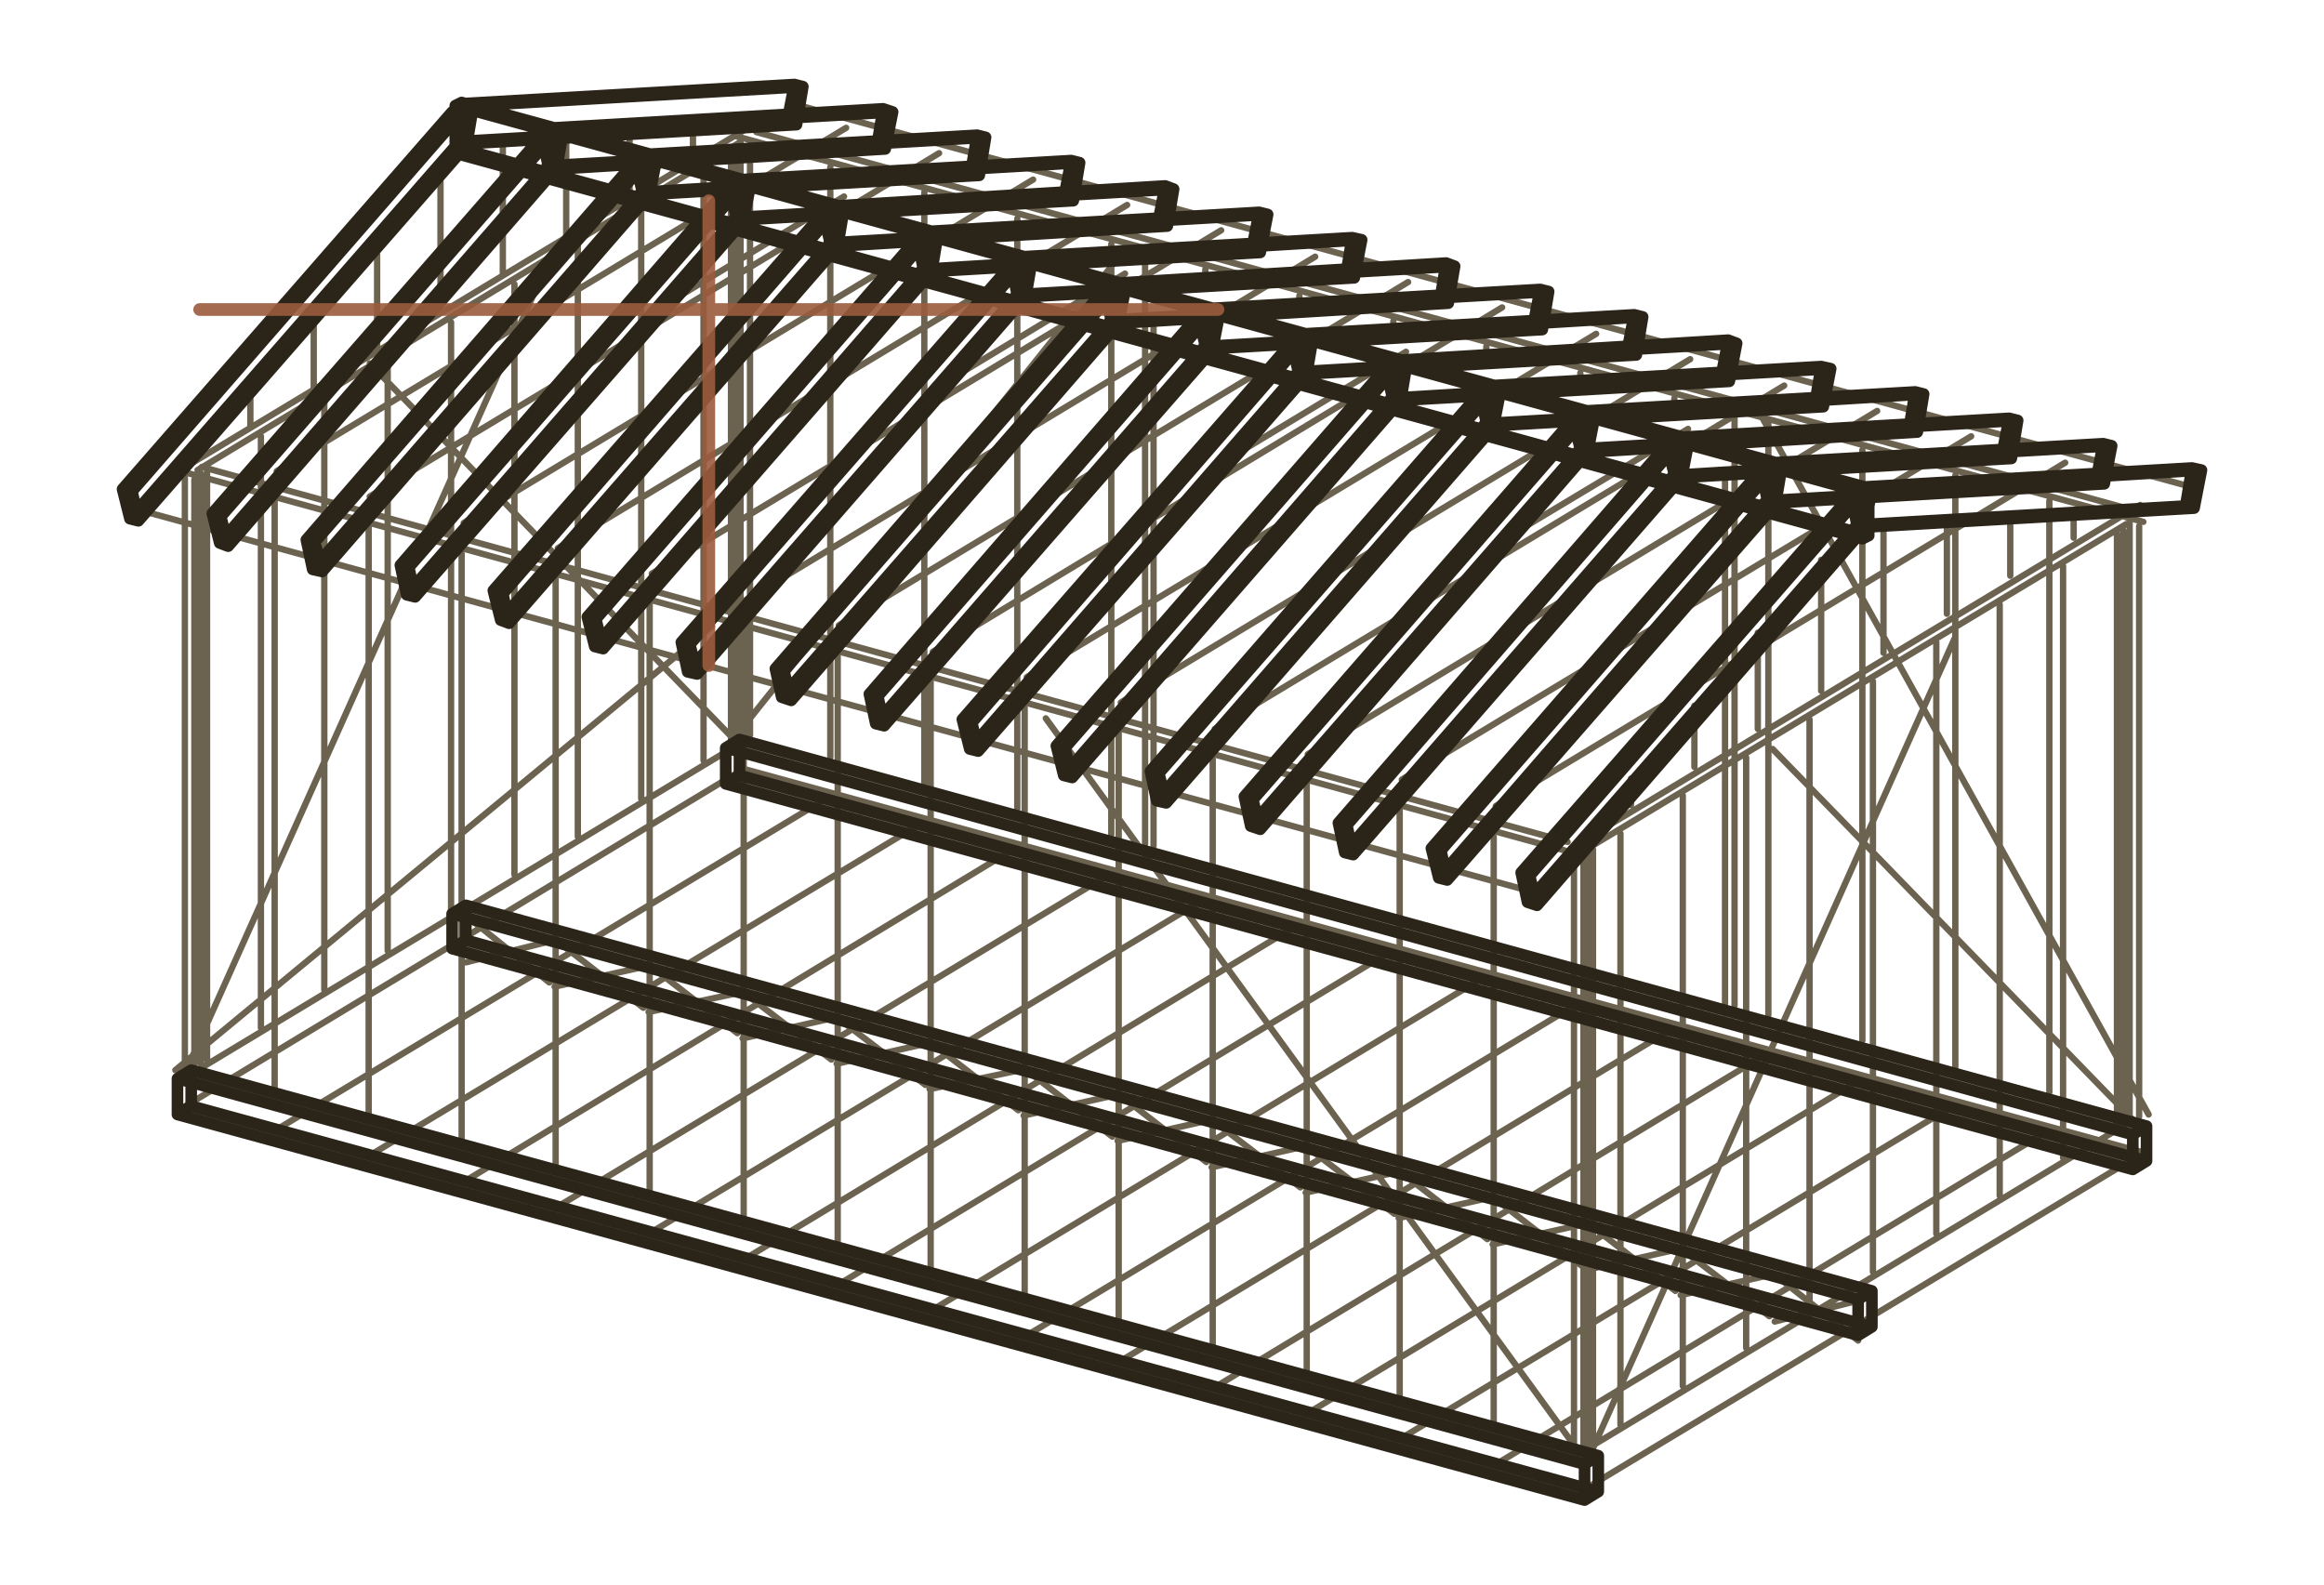
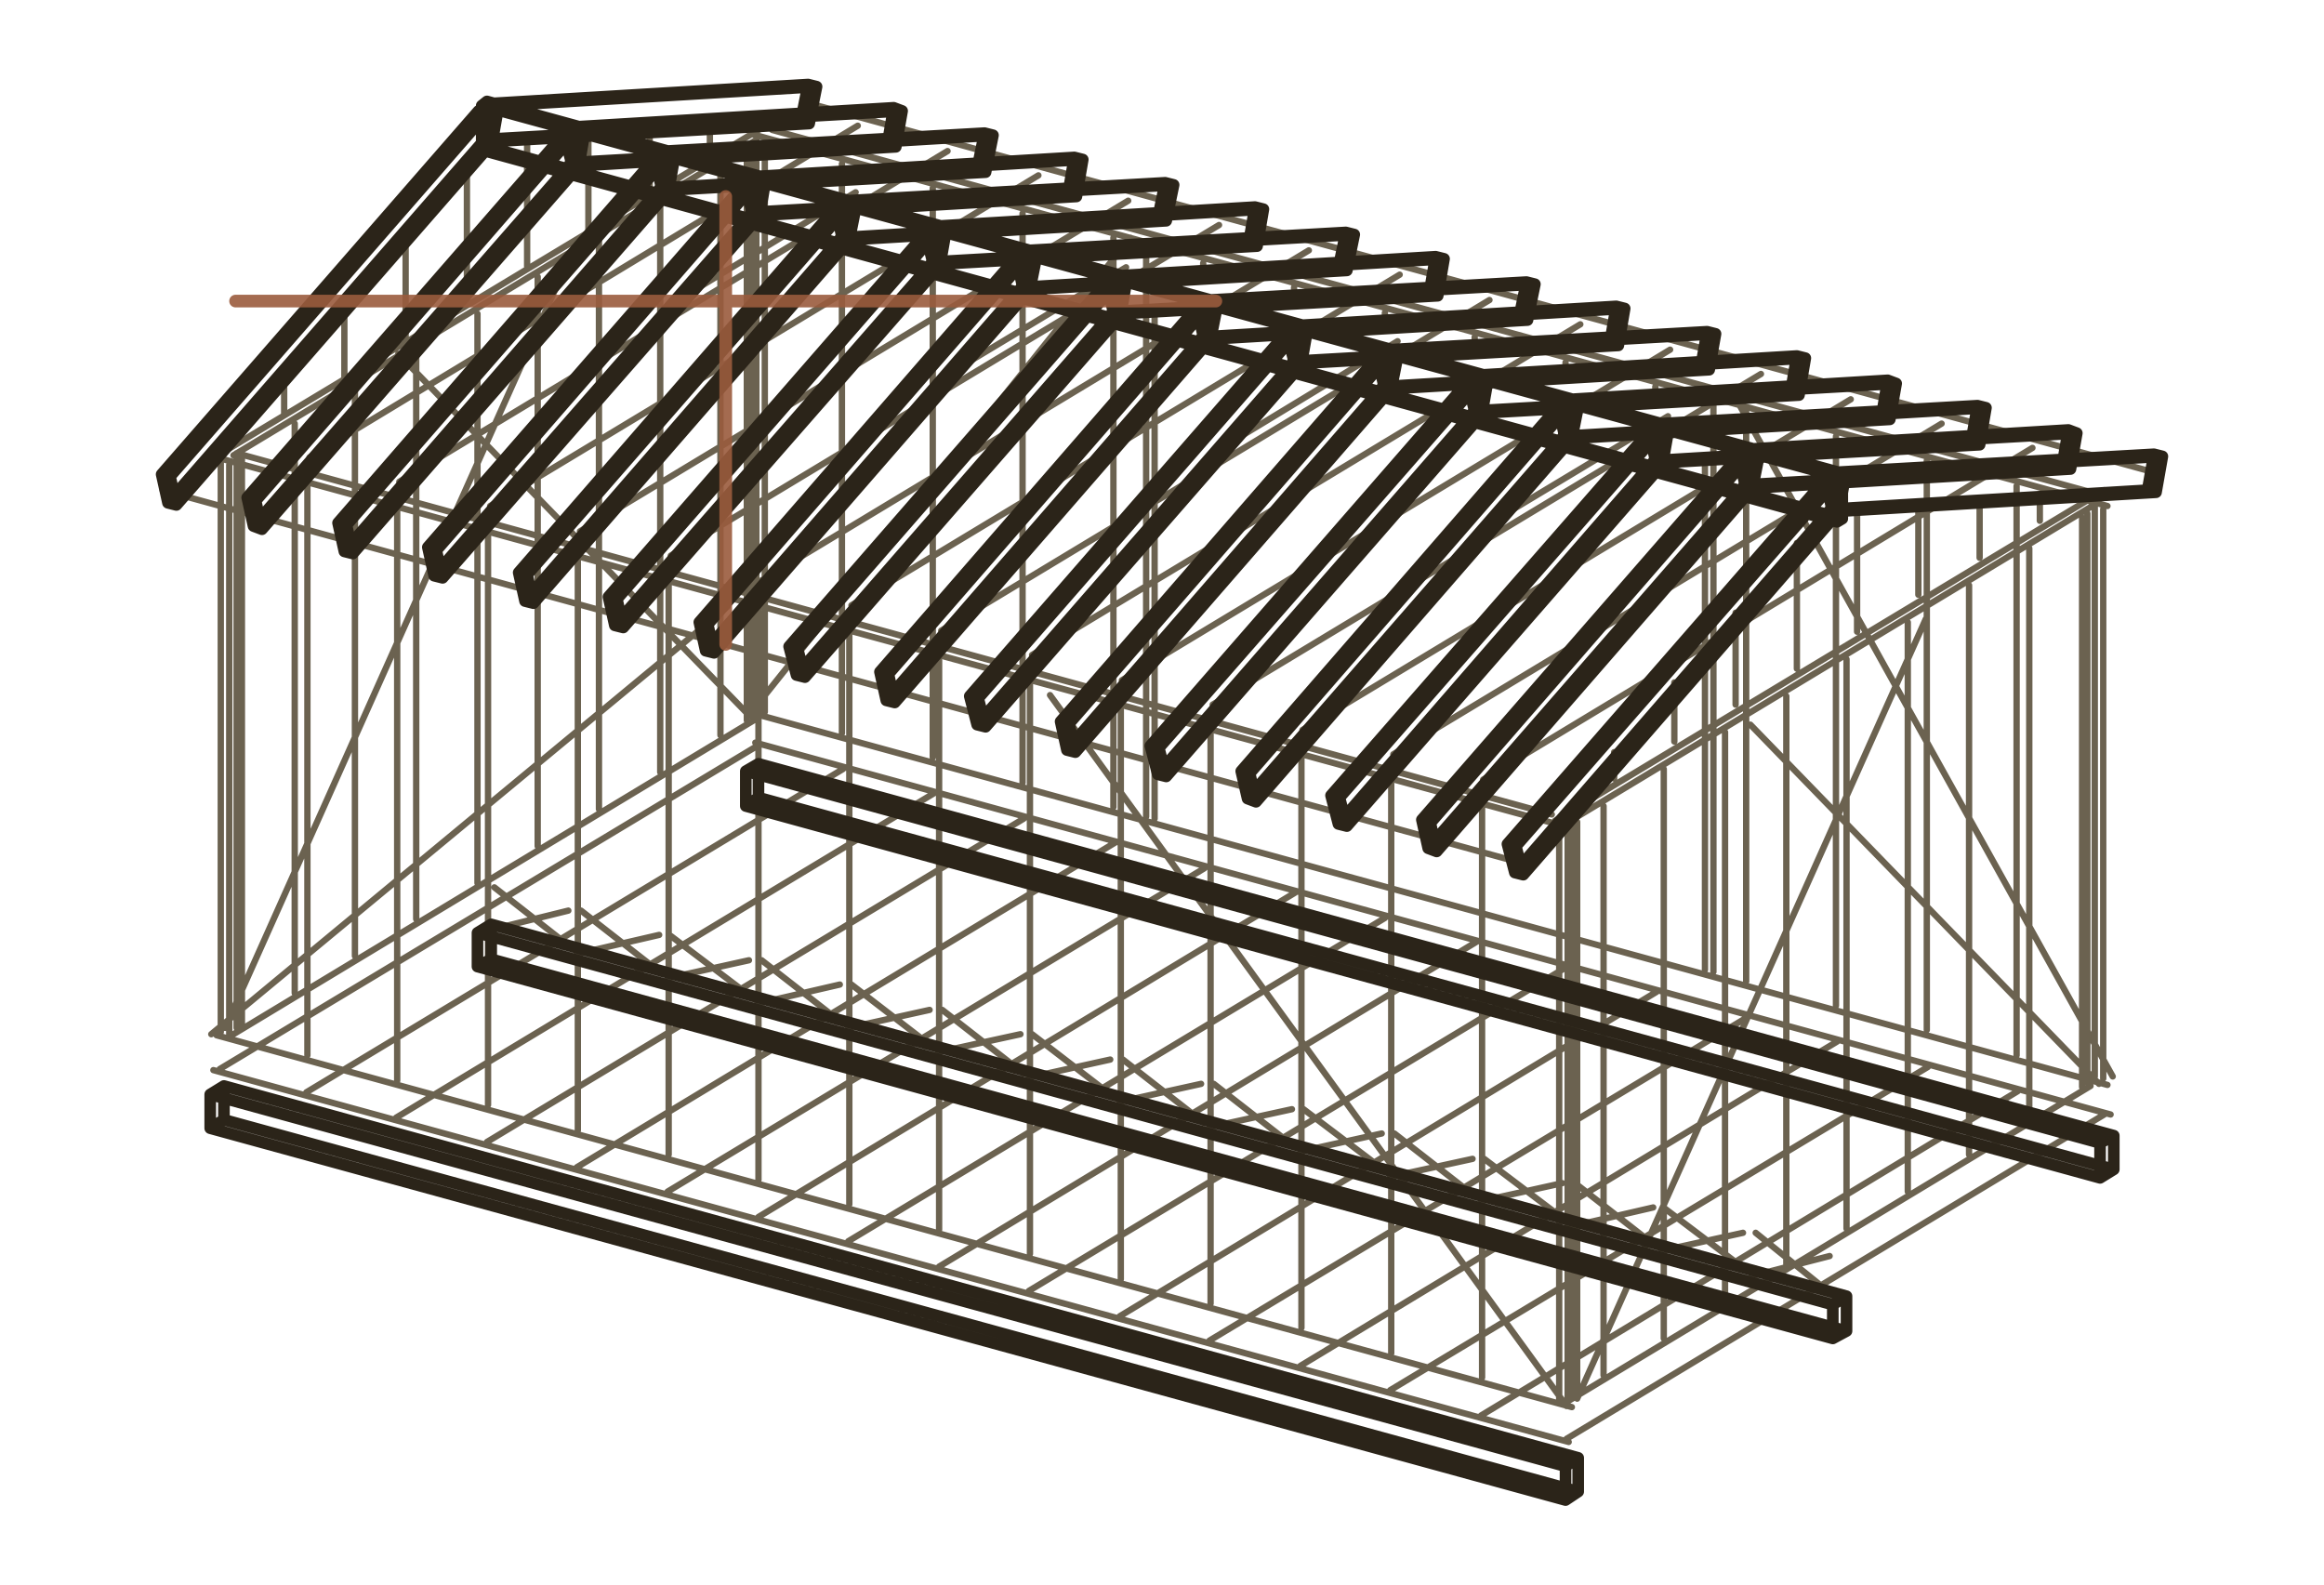
<svg xmlns="http://www.w3.org/2000/svg" viewBox="0 0 220 150" width="220" height="150" role="img">
  <g fill="none" stroke="#6b6250" stroke-width="0.6" stroke-linecap="round">
-     <path d="M70.2 72.9L17.4 104.8M78.7 75.3L25.9 107.1M87.6 77.7L34.8 109.5M96.4 80.1L43.7 112M105.3 82.6L52.5 114.4M114.2 85L61.4 116.8M123.1 87.4L70.3 119.3M131.9 89.9L79.2 121.7M140.8 92.3L88.1 124.1M149.7 94.8L96.9 126.6M158.6 97.2L105.8 129M167.5 99.6L114.7 131.5M176.3 102.1L123.6 133.9M185.2 104.5L132.4 136.3M194.1 106.9L141.3 138.8M202.6 109.3L149.8 141.1M70.1 72.7L203.3 109.2M16.7 104.8L149.9 141.4M44.4 86.9L52 93M44.1 91.1L51.7 89.2M52.9 89.2L60.9 95.4M52.5 93.4L60.6 91.6M61.8 91.6L69.8 97.8M61.4 95.8L69.4 94.1M70.6 94.1L78.7 100.3M70.3 98.3L78.3 96.5M79.5 96.5L87.6 102.7M79.2 100.7L87.2 98.9M88.4 98.9L96.4 105.1M88 103.1L96.1 101.4M97.3 101.4L105.3 107.6M96.9 105.6L105 103.8M106.2 103.8L114.2 110M105.8 108L113.8 106.2M115 106.2L123.1 112.4M114.7 110.5L122.7 108.7M123.9 108.7L132 114.9M123.6 112.9L131.6 111.1M132.8 111.1L140.8 117.3M132.4 115.3L140.5 113.5M141.7 113.6L149.7 119.8M141.3 117.8L149.4 116M150.6 116L158.6 122.2M150.2 120.2L158.2 118.4M159.4 118.4L167.5 124.6M159.1 122.6L167.1 120.8M168.3 120.9L175.9 126.9M168 125.1L175.6 123.2M69.7 69.8L202.9 106.3M69.7 12.9L202.9 49.4M71.6 12.5L200.9 48M70.1 69.4L70.1 13.5M78.6 71.7L78.6 15.8M87.5 74.2L87.5 18.2M96.3 76.6L96.3 20.7M105.2 79L105.2 23.1M167.4 96.1L167.4 40.1M176.3 98.5L176.3 42.6M185.1 101L185.1 45M194 103.4L194 47.4M202.5 105.7L202.5 49.8M71 69.6L71 13.7M201.6 105.5L201.6 49.5M108.4 79.9L108.4 24M109.2 80.1L109.2 30.6M164.2 95.2L164.2 39.3M163.3 95L163.3 45.5M109.1 27.5L164 42.6M108.5 27.8L163.5 42.9M114.1 26.3L114.1 25.5M123 28.7L123 28M131.9 31.2L131.9 30.4M140.7 33.6L140.7 32.8M149.6 36L149.6 35.3M158.5 38.5L158.5 37.7M70.2 69L106.9 23.1M166.8 39.5L203.4 105.5M150.3 138L17.1 101.5M150.3 81.1L17.1 44.6M148.4 79.7L19.1 44.2M149.9 137.4L149.9 81.5M141.4 135.1L141.4 79.2M132.5 132.7L132.5 76.7M123.7 130.2L123.7 74.3M114.8 127.8L114.8 71.9M105.9 125.4L105.9 69.4M97 122.9L97 67M88.1 120.5L88.1 64.5M79.3 118.1L79.3 62.1M70.4 115.6L70.4 59.7M61.5 113.2L61.5 57.2M52.6 110.8L52.6 54.8M43.7 108.3L43.7 52.4M34.9 105.9L34.9 49.9M26 103.4L26 47.5M17.5 101.1L17.5 45.2M149 137.2L149 81.3M18.4 101.4L18.4 45.4M149.8 137.9L99 68M67.4 59.3L16.6 101.3M201.3 106.4L150 137.3M201.3 49.6L150 80.5M202.6 47.8L148.7 80.3M201 106.1L201 50.2M195.3 109.6L195.3 53.6M189.3 113.2L189.3 57.2M183.3 116.8L183.3 60.8M177.3 120.4L177.3 64.5M171.3 124L171.3 68.1M165.3 127.6L165.3 71.7M159.3 131.2L159.3 75.3M153.4 134.9L153.4 78.9M150.3 136.7L150.3 80.8M200.4 106.5L200.4 50.5M150.8 136.4L150.8 80.4M202.1 106.2L167.8 70.9M185 60.5L150.8 137.1M18.7 101.3L70 70.4M18.7 44.5L70 13.5M17.4 44.3L71.3 11.8M19 100.7L19 44.8M24.7 97.3L24.7 41.3M30.7 93.7L30.7 37.7M36.7 90L36.7 34.1M42.7 86.4L42.7 30.5M48.7 82.8L48.7 26.9M54.7 79.2L54.7 23.3M60.7 75.6L60.7 19.6M66.6 72L66.6 16M69.7 70.1L69.7 14.2M19.6 100.4L19.6 44.4M69.2 70.5L69.2 14.5M17.9 100.7L52.2 24.1M35 34.4L69.2 69.7M80.1 12.1L26.2 44.6M88.9 14.5L35 47M97.8 17L43.9 49.5M106.7 19.4L52.8 51.9M115.6 21.8L61.7 54.3M124.5 24.3L70.6 56.8M133.3 26.7L79.4 59.2M142.2 29.1L88.3 61.7M151.1 31.6L97.2 64.1M160 34L106.1 66.5M168.9 36.5L115 69M177.7 38.9L123.8 71.4M186.6 41.3L132.7 73.8M195.5 43.8L141.6 76.3M79.9 18.6L61.9 29.5M106.5 25.9L88.5 36.8M133.1 33.3L115.2 44.1M159.8 40.6L141.8 51.4M65.6 15.1L65.6 12.5M59.6 18.7L59.6 12.9M53.6 22.3L53.6 13.2M47.6 25.9L47.6 13.6M41.7 29.5L41.7 17.2M35.7 33.1L35.7 24.1M29.7 36.7L29.7 30.9M23.7 40.3L23.7 37.8M196.3 50.9L196.3 48.4M190.3 54.5L190.3 48.7M184.3 58.1L184.3 49.1M178.3 61.8L178.3 49.4M172.4 65.4L172.4 53M166.4 69L166.4 59.9M160.4 72.6L160.4 66.8M154.4 76.2L154.4 73.7M75 9.8L208.2 46.3M145 84.4L11.8 47.9" />
+     <path d="M71.7 70.6L20.8 101.2M79.8 72.8L29 103.4M88.4 75.1L37.5 105.8M96.9 77.5L46.1 108.1M105.5 79.8L54.6 110.5M114 82.2L63.2 112.8M122.6 84.5L71.8 115.2M131.1 86.9L80.3 117.5M139.7 89.2L88.9 119.9M148.2 91.6L97.4 122.2M156.8 93.9L106 124.6M165.4 96.3L114.5 126.9M173.9 98.6L123.1 129.3M182.5 101L131.6 131.6M191 103.3L140.2 134M199.2 105.5L148.3 136.2M71.5 70.3L199.8 105.5M20.2 101.3L148.5 136.5M46.8 84L54.2 89.8M46.5 88L53.8 86.2M55 86.2L62.7 92.2M54.6 90.3L62.4 88.5M63.5 88.6L71.3 94.5M63.2 92.6L70.9 90.9M72.1 90.9L79.8 96.9M71.7 95L79.5 93.2M80.6 93.2L88.4 99.2M80.3 97.3L88 95.6M89.2 95.6L96.9 101.6M88.8 99.6L96.6 97.9M97.7 97.9L105.5 103.9M97.4 102L105.1 100.3M106.3 100.3L114 106.3M106 104.3L113.7 102.6M114.9 102.6L122.6 108.6M114.5 106.7L122.3 105M123.4 105L131.2 110.9M123.1 109L130.8 107.3M132 107.3L139.7 113.3M131.6 111.4L139.4 109.7M140.5 109.7L148.3 115.6M140.2 113.7L147.9 112M149.1 112L156.8 118M148.7 116.1L156.5 114.3M157.6 114.4L165.4 120.3M157.3 118.4L165 116.7M166.2 116.7L173.5 122.6M165.8 120.8L173.2 118.9M71.2 67.5L199.5 102.7M71.2 12.7L199.5 47.9M73.1 12.3L197.6 46.5M71.6 67.2L71.6 13.3M79.7 69.4L79.7 15.5M88.3 71.7L88.3 17.8M96.8 74.1L96.8 20.2M105.4 76.4L105.4 22.5M165.3 92.9L165.3 39M173.8 95.2L173.8 41.3M182.4 97.5L182.4 43.6M190.9 99.9L190.9 46M199.1 102.1L199.1 48.2M72.4 67.4L72.4 13.5M198.3 101.9L198.3 48M108.5 77.3L108.5 23.4M109.3 77.5L109.3 29.8M162.2 92L162.2 38.1M161.4 91.8L161.4 44.1M109.1 26.8L162.1 41.3M108.6 27.1L161.5 41.6M113.9 25.6L113.9 24.9M122.5 28L122.5 27.2M131.1 30.3L131.1 29.6M139.6 32.7L139.6 31.9M148.2 35L148.2 34.3M156.7 37.3L156.7 36.6M71.7 66.7L107 22.5M164.7 38.4L200 101.9M148.8 133.2L20.5 98M148.8 78.4L20.5 43.3M146.9 77.1L22.4 42.9M148.4 132.7L148.4 78.8M140.3 130.4L140.3 76.5M131.7 128.1L131.7 74.2M123.2 125.7L123.2 71.8M114.6 123.4L114.6 69.5M106.1 121.1L106.1 67.2M97.5 118.7L97.5 64.8M88.9 116.4L88.9 62.5M80.4 114L80.4 60.1M71.8 111.7L71.8 57.8M63.3 109.3L63.3 55.4M54.7 107L54.7 53.1M46.2 104.6L46.2 50.7M37.6 102.3L37.6 48.4M29.1 99.9L29.1 46M20.9 97.7L20.9 43.8M147.6 132.5L147.6 78.6M21.7 97.9L21.7 44M148.3 133.1L99.4 65.8M68.9 57.4L20 97.9M197.9 102.8L148.5 132.6M197.9 48L148.5 77.8M199.2 46.4L147.2 77.7M197.6 102.5L197.6 48.6M192.1 105.8L192.1 51.9M186.4 109.3L186.4 55.4M180.6 112.8L180.6 58.9M174.8 116.3L174.8 62.4M169.1 119.8L169.1 65.9M163.3 123.2L163.3 69.3M157.5 126.7L157.5 72.8M151.8 130.2L151.8 76.3M148.8 132L148.8 78.1M197.1 102.9L197.1 49M149.3 131.7L149.3 77.8M198.7 102.6L165.7 68.6M182.3 58.6L149.3 132.4M22.1 97.9L71.5 68.1M22.1 43.1L71.5 13.3M20.8 43L72.8 11.7M22.4 97.3L22.4 43.4M27.9 94L27.9 40.1M33.6 90.5L33.6 36.6M39.4 87L39.4 33.1M45.2 83.6L45.2 29.7M50.9 80.1L50.9 26.2M56.7 76.6L56.7 22.7M62.5 73.1L62.5 19.2M68.2 69.6L68.2 15.7M71.2 67.8L71.2 13.9M22.9 97L22.9 43.1M70.7 68.2L70.7 14.3M21.3 97.3L54.3 23.5M37.7 33.5L70.7 67.5M81.2 11.9L29.3 43.3M89.7 14.3L37.8 45.6M98.3 16.6L46.4 47.9M106.8 19L54.9 50.3M115.4 21.3L63.5 52.6M123.9 23.7L72 55M132.5 26L80.6 57.3M141 28.4L89.1 59.7M149.6 30.7L97.7 62M158.1 33.1L106.2 64.4M166.7 35.4L114.8 66.7M175.2 37.8L123.3 69.1M183.8 40.1L131.9 71.4M192.4 42.4L140.4 73.8M81 18.2L63.7 28.7M106.6 25.3L89.3 35.7M132.3 32.3L115 42.8M157.9 39.4L140.6 49.8M67.2 14.8L67.2 12.4M61.5 18.3L61.5 12.7M55.7 21.8L55.7 13M49.9 25.2L49.9 13.4M44.2 28.7L44.2 16.8M38.4 32.2L38.4 23.5M32.6 35.7L32.6 30.1M26.9 39.2L26.9 36.7M193.1 49.3L193.1 46.9M187.4 52.8L187.4 47.2M181.6 56.3L181.6 47.6M175.8 59.8L175.8 47.9M170.1 63.3L170.1 51.4M164.3 66.7L164.3 58M158.5 70.2L158.5 64.6M152.8 73.7L152.8 71.2M76.3 9.7L204.6 44.9M143.7 81.6L15.4 46.4" />
  </g>
  <g fill="none" stroke="#2b2419" stroke-width="1.1" stroke-linecap="round">
-     <path d="M70 73.4L68.7 74.2M70 70L68.7 70.8M203.2 109.9L201.9 110.7M203.2 106.6L201.9 107.4M70 73.4L70 70M68.7 74.2L68.7 70.8M203.2 109.9L203.2 106.6M201.9 110.7L201.9 107.4M70 73.4L203.2 109.9M68.7 74.2L201.9 110.7M70 70L203.2 106.6M68.7 70.8L201.9 107.4M44.1 89L42.8 89.8M44.1 85.7L42.8 86.5M177.2 125.6L175.9 126.4M177.2 122.2L175.9 123M44.1 89L44.1 85.7M42.8 89.8L42.8 86.5M177.2 125.6L177.2 122.2M175.9 126.4L175.9 123M44.1 89L177.2 125.6M42.8 89.8L175.9 126.4M44.1 85.7L177.2 122.2M42.8 86.5L175.9 123M18.1 104.7L16.8 105.5M18.1 101.3L16.8 102.1M151.3 141.2L150 142M151.3 137.8L150 138.6M18.1 104.7L18.1 101.3M16.8 105.5L16.8 102.1M151.3 141.2L151.3 137.8M150 142L150 138.6M18.1 104.7L151.3 141.2M16.8 105.5L150 142M18.1 101.3L151.3 137.8M16.8 102.1L150 138.6M75.4 11.8L74.5 11.6M76 8.2L75.2 8M44.2 13.6L43.4 13.4M44.8 10L44 9.8M75.4 11.8L76 8.2M74.5 11.6L75.2 8M44.2 13.6L44.8 10M43.4 13.4L44 9.8M75.4 11.8L44.2 13.6M74.5 11.6L43.4 13.4M76 8.2L44.8 10M75.2 8L44 9.8M44.3 13.6L43.5 13.4M43.6 10.8L42.8 10.6M13.1 49.3L12.3 49.1M12.5 46.5L11.6 46.3M44.3 13.6L43.6 10.8M43.5 13.4L42.8 10.6M13.1 49.3L12.5 46.5M12.3 49.1L11.6 46.3M44.3 13.6L13.1 49.3M43.5 13.4L12.3 49.1M43.6 10.8L12.5 46.5M42.8 10.6L11.6 46.3M83.8 14.1L83 13.9M84.5 10.6L83.6 10.3M52.7 16L51.8 15.7M53.3 12.4L52.5 12.1M83.8 14.1L84.5 10.6M83 13.9L83.6 10.3M52.7 16L53.3 12.4M51.8 15.7L52.5 12.1M83.8 14.1L52.7 16M83 13.9L51.8 15.7M84.5 10.6L53.3 12.4M83.6 10.3L52.5 12.1M52.7 15.9L51.9 15.7M52.1 13.1L51.3 12.9M21.6 51.7L20.8 51.4M20.9 48.9L20.1 48.6M52.7 15.9L52.1 13.1M51.9 15.7L51.3 12.9M21.6 51.7L20.9 48.9M20.8 51.4L20.1 48.6M52.7 15.9L21.6 51.7M51.9 15.7L20.8 51.4M52.1 13.1L20.9 48.9M51.3 12.9L20.1 48.6M92.7 16.6L91.9 16.3M93.3 13L92.5 12.8M61.5 18.4L60.7 18.2M62.2 14.8L61.4 14.6M92.7 16.6L93.3 13M91.9 16.3L92.5 12.8M61.5 18.4L62.2 14.8M60.7 18.2L61.4 14.6M92.7 16.6L61.5 18.4M91.9 16.3L60.7 18.2M93.3 13L62.2 14.8M92.5 12.8L61.4 14.6M61.6 18.3L60.8 18.1M61 15.5L60.1 15.3M30.5 54.1L29.6 53.9M29.8 51.3L29 51.1M61.6 18.3L61 15.5M60.8 18.1L60.1 15.3M30.5 54.1L29.8 51.3M29.6 53.9L29 51.1M61.6 18.3L30.5 54.1M60.8 18.1L29.6 53.9M61 15.5L29.8 51.3M60.1 15.3L29 51.1M101.6 19L100.7 18.8M102.2 15.4L101.4 15.2M70.4 20.8L69.6 20.6M71.1 17.2L70.2 17M101.6 19L102.2 15.4M100.7 18.8L101.4 15.2M70.4 20.8L71.1 17.2M69.6 20.6L70.2 17M101.6 19L70.4 20.8M100.7 18.8L69.6 20.6M102.2 15.4L71.1 17.2M101.4 15.2L70.2 17M70.5 20.8L69.7 20.5M69.9 18L69 17.7M39.3 56.5L38.5 56.3M38.7 53.7L37.9 53.5M70.5 20.8L69.9 18M69.7 20.5L69 17.7M39.3 56.5L38.7 53.7M38.5 56.3L37.9 53.5M70.5 20.8L39.3 56.5M69.7 20.5L38.5 56.3M69.9 18L38.7 53.7M69 17.7L37.9 53.5M110.5 21.4L109.6 21.2M111.1 17.9L110.3 17.6M79.3 23.3L78.5 23M79.9 19.7L79.1 19.5M110.5 21.4L111.1 17.9M109.6 21.2L110.3 17.6M79.3 23.3L79.9 19.7M78.5 23L79.1 19.5M110.5 21.4L79.3 23.3M109.6 21.2L78.5 23M111.1 17.9L79.9 19.7M110.3 17.6L79.1 19.5M79.4 23.2L78.6 23M78.7 20.4L77.9 20.2M48.2 59L47.4 58.7M47.6 56.2L46.7 55.9M79.4 23.2L78.7 20.4M78.6 23L77.9 20.2M48.2 59L47.6 56.2M47.4 58.7L46.7 55.9M79.4 23.2L48.2 59M78.6 23L47.4 58.7M78.7 20.4L47.6 56.2M77.9 20.2L46.7 55.9M119.3 23.9L118.5 23.6M120 20.3L119.2 20.1M88.2 25.7L87.3 25.5M88.8 22.1L88 21.9M119.3 23.9L120 20.3M118.5 23.6L119.2 20.1M88.2 25.7L88.8 22.1M87.3 25.5L88 21.9M119.3 23.9L88.2 25.7M118.5 23.6L87.3 25.5M120 20.3L88.8 22.1M119.2 20.1L88 21.9M88.3 25.6L87.4 25.4M87.6 22.8L86.8 22.6M57.1 61.4L56.3 61.2M56.4 58.6L55.6 58.4M88.3 25.6L87.6 22.8M87.4 25.4L86.8 22.6M57.1 61.4L56.4 58.6M56.3 61.2L55.6 58.4M88.3 25.6L57.1 61.4M87.4 25.4L56.3 61.2M87.6 22.8L56.4 58.6M86.8 22.6L55.6 58.4M128.2 26.3L127.4 26.1M128.9 22.7L128 22.5M97.1 28.1L96.2 27.9M97.7 24.6L96.9 24.3M128.2 26.3L128.9 22.7M127.4 26.1L128 22.5M97.1 28.1L97.7 24.6M96.2 27.9L96.9 24.3M128.2 26.3L97.1 28.1M127.4 26.1L96.2 27.9M128.9 22.7L97.7 24.6M128 22.5L96.9 24.3M97.1 28.1L96.3 27.9M96.5 25.3L95.7 25.1M66 63.8L65.1 63.6M65.3 61L64.5 60.8M97.1 28.1L96.5 25.3M96.3 27.9L95.7 25.1M66 63.8L65.3 61M65.1 63.6L64.5 60.8M97.1 28.1L66 63.8M96.3 27.9L65.1 63.6M96.5 25.3L65.3 61M95.7 25.1L64.5 60.8M137.1 28.7L136.3 28.5M137.7 25.2L136.9 24.9M105.9 30.6L105.1 30.3M106.6 27L105.8 26.8M137.1 28.7L137.7 25.2M136.3 28.5L136.9 24.9M105.9 30.6L106.6 27M105.1 30.3L105.8 26.8M137.1 28.7L105.9 30.6M136.3 28.5L105.1 30.3M137.7 25.2L106.6 27M136.9 24.9L105.8 26.8M106 30.5L105.2 30.3M105.4 27.7L104.5 27.5M74.9 66.3L74 66M74.2 63.5L73.4 63.3M106 30.5L105.4 27.7M105.2 30.3L104.5 27.5M74.9 66.3L74.2 63.5M74 66L73.4 63.3M106 30.5L74.9 66.3M105.2 30.3L74 66M105.4 27.7L74.2 63.5M104.5 27.5L73.4 63.3M146 31.2L145.1 31M146.6 27.6L145.8 27.4M114.8 33L114 32.8M115.5 29.4L114.6 29.2M146 31.2L146.6 27.6M145.1 31L145.8 27.4M114.8 33L115.5 29.4M114 32.8L114.6 29.2M146 31.2L114.8 33M145.1 31L114 32.8M146.6 27.6L115.5 29.4M145.8 27.4L114.6 29.2M114.9 33L114.1 32.7M114.2 30.2L113.4 29.9M83.7 68.7L82.9 68.5M83.1 65.9L82.3 65.7M114.9 33L114.2 30.2M114.1 32.7L113.4 29.9M83.7 68.7L83.1 65.9M82.9 68.5L82.3 65.7M114.9 33L83.7 68.7M114.1 32.7L82.9 68.5M114.2 30.2L83.1 65.9M113.4 29.9L82.3 65.7M154.9 33.6L154 33.4M155.5 30L154.7 29.8M123.7 35.4L122.9 35.2M124.3 31.9L123.5 31.6M154.9 33.6L155.5 30M154 33.4L154.7 29.8M123.7 35.4L124.3 31.9M122.9 35.2L123.5 31.6M154.9 33.6L123.7 35.4M154 33.4L122.9 35.2M155.5 30L124.3 31.9M154.7 29.8L123.5 31.6M123.8 35.4L122.9 35.2M123.1 32.6L122.3 32.4M92.6 71.1L91.8 70.9M92 68.4L91.1 68.1M123.8 35.4L123.1 32.6M122.9 35.2L122.3 32.4M92.6 71.1L92 68.4M91.8 70.9L91.1 68.1M123.8 35.4L92.6 71.1M122.9 35.2L91.8 70.9M123.1 32.6L92 68.4M122.3 32.4L91.1 68.1M163.7 36.1L162.9 35.8M164.4 32.5L163.6 32.2M132.6 37.9L131.7 37.7M133.2 34.3L132.4 34.1M163.7 36.1L164.4 32.5M162.9 35.8L163.6 32.2M132.6 37.9L133.2 34.3M131.7 37.7L132.4 34.1M163.7 36.1L132.6 37.9M162.9 35.8L131.7 37.7M164.4 32.5L133.2 34.3M163.6 32.2L132.4 34.1M132.7 37.8L131.8 37.6M132 35L131.2 34.8M101.5 73.6L100.7 73.4M100.8 70.8L100 70.6M132.7 37.8L132 35M131.8 37.6L131.2 34.8M101.5 73.6L100.8 70.8M100.7 73.4L100 70.6M132.7 37.8L101.5 73.6M131.8 37.6L100.7 73.4M132 35L100.8 70.8M131.2 34.8L100 70.6M172.6 38.5L171.8 38.3M173.3 34.9L172.4 34.7M141.4 40.3L140.6 40.1M142.1 36.7L141.3 36.5M172.6 38.5L173.3 34.9M171.8 38.3L172.4 34.7M141.4 40.3L142.1 36.7M140.6 40.1L141.3 36.5M172.6 38.5L141.4 40.3M171.8 38.3L140.6 40.1M173.3 34.9L142.1 36.7M172.4 34.7L141.3 36.5M141.5 40.3L140.7 40M140.9 37.5L140.1 37.2M110.4 76L109.5 75.8M109.7 73.2L108.9 73M141.5 40.3L140.9 37.5M140.7 40L140.1 37.2M110.4 76L109.7 73.2M109.5 75.8L108.9 73M141.5 40.3L110.4 76M140.7 40L109.5 75.8M140.9 37.5L109.7 73.2M140.1 37.2L108.9 73M181.5 40.9L180.7 40.7M182.1 37.3L181.3 37.1M150.3 42.8L149.5 42.5M151 39.2L150.1 38.9M181.5 40.9L182.1 37.3M180.7 40.7L181.3 37.1M150.3 42.8L151 39.2M149.5 42.5L150.1 38.9M181.5 40.9L150.3 42.8M180.7 40.7L149.5 42.5M182.1 37.3L151 39.2M181.3 37.1L150.1 38.9M150.4 42.7L149.6 42.5M149.8 39.9L148.9 39.7M119.3 78.5L118.4 78.2M118.6 75.7L117.8 75.4M150.4 42.7L149.8 39.9M149.6 42.5L148.9 39.7M119.3 78.5L118.6 75.7M118.4 78.2L117.8 75.4M150.4 42.7L119.3 78.5M149.6 42.5L118.4 78.2M149.8 39.9L118.6 75.7M148.9 39.7L117.8 75.4M190.4 43.4L189.5 43.1M191 39.8L190.2 39.6M159.2 45.2L158.4 45M159.9 41.6L159 41.4M190.4 43.4L191 39.8M189.5 43.1L190.2 39.6M159.2 45.2L159.9 41.6M158.4 45L159 41.4M190.4 43.4L159.2 45.2M189.5 43.1L158.4 45M191 39.8L159.9 41.6M190.2 39.6L159 41.4M159.3 45.1L158.5 44.9M158.6 42.3L157.8 42.1M128.1 80.9L127.3 80.7M127.5 78.1L126.7 77.9M159.3 45.1L158.6 42.3M158.5 44.9L157.8 42.1M128.1 80.9L127.5 78.1M127.3 80.7L126.7 77.9M159.3 45.1L128.1 80.9M158.5 44.9L127.3 80.7M158.6 42.3L127.5 78.1M157.8 42.1L126.7 77.9M199.2 45.8L198.4 45.6M199.9 42.2L199.1 42M168.1 47.6L167.3 47.4M168.7 44L167.9 43.8M199.2 45.8L199.9 42.2M198.4 45.6L199.1 42M168.1 47.6L168.7 44M167.3 47.4L167.9 43.8M199.2 45.8L168.1 47.6M198.4 45.6L167.3 47.4M199.9 42.2L168.7 44M199.1 42L167.9 43.8M168.2 47.6L167.3 47.3M167.5 44.8L166.7 44.5M137 83.3L136.2 83.1M136.4 80.5L135.5 80.3M168.2 47.6L167.5 44.8M167.3 47.3L166.7 44.5M137 83.3L136.4 80.5M136.2 83.1L135.5 80.3M168.2 47.6L137 83.3M167.3 47.3L136.2 83.1M167.5 44.8L136.4 80.5M166.7 44.5L135.5 80.3M207.7 48.1L206.9 47.9M208.4 44.5L207.5 44.3M176.5 49.9L175.7 49.7M177.2 46.4L176.4 46.1M207.7 48.1L208.4 44.5M206.9 47.9L207.5 44.3M176.5 49.9L177.2 46.4M175.7 49.7L176.4 46.1M207.7 48.1L176.5 49.9M206.9 47.9L175.7 49.7M208.4 44.5L177.2 46.4M207.5 44.3L176.4 46.1M176.6 49.9L175.8 49.7M176 47.1L175.2 46.9M145.5 85.7L144.6 85.4M144.8 82.9L144 82.6M176.6 49.9L176 47.1M175.8 49.7L175.2 46.9M145.5 85.7L144.8 82.9M144.6 85.4L144 82.6M176.6 49.9L145.5 85.7M175.8 49.7L144.6 85.4M176 47.1L144.8 82.9M175.2 46.9L144 82.6M43.7 14.1L43.1 14.5M43.7 9.7L43.1 10M176.9 50.7L176.3 51M176.9 46.2L176.3 46.6M43.7 14.1L43.7 9.7M43.1 14.5L43.1 10M176.9 50.7L176.9 46.2M176.3 51L176.3 46.6M43.7 14.1L176.9 50.7M43.1 14.5L176.3 51M43.7 9.7L176.9 46.2M43.1 10L176.3 46.6" />
+     <path d="M71.8 75.5L70.6 76.3M71.8 72.3L70.6 73M200.1 110.7L198.8 111.5M200.1 107.5L198.8 108.2M71.8 75.5L71.8 72.3M70.6 76.3L70.6 73M200.1 110.7L200.1 107.5M198.8 111.5L198.8 108.2M71.8 75.5L200.1 110.7M70.6 76.3L198.8 111.5M71.8 72.3L200.1 107.5M70.6 73L198.8 108.2M46.5 90.8L45.2 91.5M46.5 87.5L45.2 88.3M174.8 126L173.5 126.7M174.8 122.7L173.5 123.5M46.5 90.8L46.5 87.5M45.2 91.5L45.2 88.3M174.8 126L174.8 122.7M173.5 126.7L173.5 123.5M46.5 90.8L174.8 126M45.2 91.5L173.5 126.7M46.5 87.5L174.8 122.7M45.2 88.3L173.5 123.5M21.2 106L19.9 106.8M21.2 102.8L19.9 103.6M149.4 141.2L148.2 142M149.4 138L148.2 138.8M21.2 106L21.2 102.8M19.9 106.8L19.9 103.6M149.4 141.2L149.4 138M148.2 142L148.2 138.8M21.2 106L149.4 141.2M19.9 106.8L148.2 142M21.2 102.8L149.4 138M19.9 103.6L148.2 138.8M76.6 11.7L75.8 11.5M77.3 8.2L76.5 8M46.6 13.4L45.8 13.2M47.2 10L46.4 9.8M76.6 11.7L77.3 8.2M75.8 11.5L76.5 8M46.6 13.4L47.2 10M45.8 13.2L46.4 9.8M76.6 11.7L46.6 13.4M75.8 11.5L45.8 13.2M77.3 8.2L47.2 10M76.5 8L46.4 9.8M46.7 13.4L45.9 13.2M46.1 10.7L45.3 10.5M16.7 47.8L15.9 47.6M16.1 45.1L15.3 44.9M46.7 13.4L46.1 10.7M45.9 13.2L45.3 10.5M16.7 47.8L16.1 45.1M15.9 47.6L15.3 44.9M46.7 13.4L16.7 47.8M45.9 13.2L15.9 47.6M46.1 10.7L16.1 45.1M45.3 10.5L15.3 44.9M84.8 13.9L84 13.7M85.4 10.5L84.6 10.2M54.8 15.7L54 15.4M55.4 12.2L54.6 12M84.8 13.9L85.4 10.5M84 13.7L84.6 10.2M54.8 15.7L55.4 12.2M54 15.4L54.6 12M84.8 13.9L54.8 15.7M84 13.7L54 15.4M85.4 10.5L55.4 12.2M84.6 10.2L54.6 12M54.9 15.6L54.1 15.4M54.2 12.9L53.4 12.7M24.8 50.1L24 49.8M24.2 47.4L23.4 47.1M54.9 15.6L54.2 12.9M54.1 15.4L53.4 12.7M24.8 50.1L24.2 47.4M24 49.8L23.4 47.1M54.9 15.6L24.8 50.1M54.1 15.4L24 49.8M54.2 12.9L24.2 47.4M53.4 12.7L23.4 47.1M93.3 16.3L92.5 16M94 12.8L93.2 12.6M63.3 18L62.5 17.8M63.9 14.6L63.1 14.3M93.3 16.3L94 12.8M92.5 16L93.2 12.6M63.3 18L63.9 14.6M62.5 17.8L63.1 14.3M93.3 16.3L63.3 18M92.5 16L62.5 17.8M94 12.8L63.9 14.6M93.2 12.6L63.1 14.3M63.4 18L62.6 17.7M62.8 15.3L62 15M33.4 52.4L32.6 52.2M32.8 49.7L32 49.5M63.4 18L62.8 15.3M62.6 17.7L62 15M33.4 52.4L32.8 49.7M32.6 52.2L32 49.5M63.4 18L33.4 52.4M62.6 17.7L32.6 52.2M62.8 15.3L32.8 49.7M62 15L32 49.5M101.9 18.6L101.1 18.4M102.5 15.1L101.7 14.9M71.9 20.4L71.1 20.1M72.5 16.9L71.7 16.7M101.9 18.6L102.5 15.1M101.1 18.4L101.7 14.9M71.9 20.4L72.5 16.9M71.1 20.1L71.7 16.7M101.9 18.6L71.9 20.4M101.1 18.4L71.1 20.1M102.5 15.1L72.5 16.9M101.7 14.9L71.7 16.7M72 20.3L71.2 20.1M71.3 17.6L70.5 17.4M41.9 54.7L41.1 54.5M41.3 52.1L40.5 51.8M72 20.3L71.3 17.6M71.2 20.1L70.5 17.4M41.9 54.7L41.3 52.1M41.1 54.5L40.5 51.8M72 20.3L41.9 54.7M71.2 20.1L41.1 54.5M71.3 17.6L41.3 52.1M70.5 17.4L40.5 51.8M110.4 20.9L109.6 20.7M111.1 17.5L110.3 17.3M80.4 22.7L79.6 22.5M81.1 19.2L80.2 19M110.4 20.9L111.1 17.5M109.6 20.7L110.3 17.3M80.4 22.7L81.1 19.2M79.6 22.5L80.2 19M110.4 20.9L80.4 22.7M109.6 20.7L79.6 22.5M111.1 17.5L81.1 19.2M110.3 17.3L80.2 19M80.5 22.6L79.7 22.4M79.9 20L79.1 19.7M50.5 57.1L49.7 56.9M49.9 54.4L49.1 54.2M80.5 22.6L79.9 20M79.7 22.4L79.1 19.7M50.5 57.1L49.9 54.4M49.7 56.9L49.1 54.2M80.5 22.6L50.5 57.1M79.7 22.4L49.7 56.9M79.9 20L49.9 54.4M79.1 19.7L49.1 54.2M119 23.3L118.2 23.1M119.6 19.8L118.8 19.6M89 25L88.2 24.8M89.6 21.6L88.8 21.4M119 23.3L119.6 19.8M118.2 23.1L118.8 19.6M89 25L89.6 21.6M88.2 24.8L88.8 21.4M119 23.3L89 25M118.2 23.1L88.2 24.8M119.6 19.8L89.6 21.6M118.8 19.6L88.8 21.4M89.1 25L88.3 24.8M88.4 22.3L87.6 22.1M59 59.4L58.2 59.2M58.4 56.7L57.6 56.5M89.1 25L88.4 22.3M88.3 24.8L87.6 22.1M59 59.4L58.4 56.7M58.2 59.2L57.6 56.5M89.1 25L59 59.4M88.3 24.8L58.2 59.2M88.4 22.3L58.4 56.7M87.6 22.1L57.6 56.5M127.5 25.6L126.7 25.4M128.2 22.2L127.4 22M97.5 27.4L96.7 27.2M98.2 23.9L97.4 23.7M127.5 25.6L128.2 22.2M126.7 25.4L127.4 22M97.5 27.4L98.2 23.9M96.7 27.2L97.4 23.7M127.5 25.6L97.5 27.4M126.7 25.4L96.7 27.2M128.2 22.2L98.2 23.9M127.4 22L97.4 23.7M97.6 27.3L96.8 27.1M97 24.6L96.2 24.4M67.6 61.8L66.8 61.6M67 59.1L66.2 58.9M97.6 27.3L97 24.6M96.8 27.1L96.2 24.4M67.6 61.8L67 59.1M66.8 61.6L66.2 58.9M97.6 27.3L67.6 61.8M96.8 27.1L66.8 61.6M97 24.6L67 59.1M96.2 24.4L66.2 58.9M136.1 28L135.3 27.8M136.7 24.5L135.9 24.3M106.1 29.7L105.3 29.5M106.7 26.3L105.9 26.1M136.1 28L136.7 24.5M135.3 27.8L135.9 24.3M106.1 29.7L106.7 26.3M105.3 29.5L105.9 26.1M136.1 28L106.1 29.7M135.3 27.8L105.3 29.5M136.7 24.5L106.7 26.3M135.9 24.3L105.9 26.1M106.2 29.7L105.4 29.5M105.5 27L104.7 26.8M76.2 64.1L75.4 63.9M75.5 61.4L74.7 61.2M106.2 29.7L105.5 27M105.4 29.5L104.7 26.8M76.2 64.1L75.5 61.4M75.4 63.9L74.7 61.2M106.2 29.7L76.2 64.1M105.4 29.5L75.4 63.9M105.5 27L75.5 61.4M104.7 26.8L74.7 61.2M144.6 30.3L143.8 30.1M145.3 26.9L144.5 26.7M114.6 32.1L113.8 31.9M115.3 28.6L114.5 28.4M144.6 30.3L145.3 26.9M143.8 30.1L144.5 26.7M114.6 32.1L115.3 28.6M113.8 31.9L114.5 28.4M144.6 30.3L114.6 32.1M143.8 30.1L113.8 31.9M145.3 26.9L115.3 28.6M144.5 26.7L114.5 28.4M114.7 32L113.9 31.8M114.1 29.3L113.3 29.1M84.7 66.5L83.9 66.3M84.1 63.8L83.3 63.6M114.7 32L114.1 29.3M113.9 31.8L113.3 29.1M84.7 66.5L84.1 63.8M83.9 66.3L83.3 63.6M114.7 32L84.7 66.5M113.9 31.8L83.9 66.3M114.1 29.3L84.1 63.8M113.3 29.1L83.3 63.6M153.2 32.7L152.4 32.5M153.8 29.2L153 29M123.2 34.4L122.4 34.2M123.8 31L123 30.8M153.2 32.7L153.8 29.2M152.4 32.5L153 29M123.2 34.4L123.8 31M122.4 34.2L123 30.8M153.2 32.7L123.2 34.4M152.4 32.5L122.4 34.2M153.8 29.2L123.8 31M153 29L123 30.8M123.3 34.4L122.5 34.2M122.6 31.7L121.8 31.5M93.3 68.8L92.5 68.6M92.6 66.1L91.8 65.9M123.3 34.4L122.6 31.7M122.5 34.2L121.8 31.5M93.3 68.8L92.6 66.1M92.5 68.6L91.8 65.9M123.3 34.4L93.3 68.8M122.5 34.2L92.5 68.6M122.6 31.7L92.6 66.1M121.8 31.5L91.8 65.9M161.8 35L161 34.8M162.4 31.6L161.6 31.4M131.7 36.8L130.9 36.6M132.4 33.3L131.6 33.1M161.8 35L162.4 31.6M161 34.8L161.6 31.4M131.7 36.8L132.4 33.3M130.9 36.6L131.6 33.1M161.8 35L131.7 36.8M161 34.8L130.9 36.6M162.4 31.6L132.4 33.3M161.6 31.4L131.6 33.1M131.8 36.7L131 36.5M131.2 34L130.4 33.8M101.8 71.2L101 71M101.2 68.5L100.4 68.3M131.8 36.7L131.2 34M131 36.5L130.4 33.8M101.8 71.2L101.2 68.5M101 71L100.4 68.3M131.8 36.7L101.8 71.2M131 36.5L101 71M131.2 34L101.2 68.5M130.4 33.8L100.4 68.3M170.3 37.4L169.5 37.2M170.9 33.9L170.1 33.7M140.3 39.1L139.5 38.9M140.9 35.7L140.1 35.5M170.3 37.4L170.9 33.9M169.5 37.2L170.1 33.7M140.3 39.1L140.9 35.7M139.5 38.9L140.1 35.5M170.3 37.4L140.3 39.1M169.5 37.2L139.5 38.9M170.9 33.9L140.9 35.7M170.1 33.7L140.1 35.5M140.4 39.1L139.6 38.9M139.8 36.4L138.9 36.2M110.4 73.5L109.6 73.3M109.7 70.8L108.9 70.6M140.4 39.1L139.8 36.4M139.6 38.9L138.9 36.2M110.4 73.5L109.7 70.8M109.6 73.3L108.9 70.6M140.4 39.1L110.4 73.5M139.6 38.9L109.6 73.3M139.8 36.4L109.7 70.8M138.9 36.2L108.9 70.6M178.9 39.7L178.1 39.5M179.5 36.3L178.7 36M148.8 41.5L148 41.3M149.5 38L148.7 37.8M178.9 39.7L179.5 36.3M178.1 39.5L178.7 36M148.8 41.5L149.5 38M148 41.3L148.7 37.8M178.9 39.7L148.8 41.5M178.1 39.5L148 41.3M179.5 36.3L149.5 38M178.7 36L148.7 37.8M148.9 41.4L148.1 41.2M148.3 38.7L147.5 38.5M118.9 75.9L118.1 75.6M118.3 73.2L117.5 73M148.9 41.4L148.3 38.7M148.1 41.2L147.5 38.5M118.9 75.9L118.3 73.2M118.1 75.6L117.5 73M148.9 41.4L118.9 75.9M148.1 41.2L118.1 75.6M148.3 38.7L118.3 73.2M147.5 38.5L117.5 73M187.4 42.1L186.6 41.8M188 38.6L187.2 38.4M157.4 43.8L156.6 43.6M158 40.4L157.2 40.1M187.4 42.1L188 38.6M186.6 41.8L187.2 38.4M157.4 43.8L158 40.4M156.6 43.6L157.2 40.1M187.4 42.1L157.4 43.8M186.6 41.8L156.6 43.6M188 38.6L158 40.4M187.2 38.4L157.2 40.1M157.5 43.8L156.7 43.5M156.9 41.1L156.1 40.9M127.5 78.2L126.7 78M126.8 75.5L126 75.3M157.5 43.8L156.9 41.1M156.7 43.5L156.1 40.9M127.5 78.2L126.8 75.5M126.7 78L126 75.3M157.5 43.8L127.5 78.2M156.7 43.5L126.7 78M156.9 41.1L126.8 75.5M156.1 40.9L126 75.3M196 44.4L195.2 44.2M196.6 41L195.8 40.7M165.9 46.2L165.1 45.9M166.6 42.7L165.8 42.5M196 44.4L196.6 41M195.2 44.2L195.8 40.7M165.9 46.2L166.6 42.7M165.1 45.9L165.8 42.5M196 44.4L165.9 46.2M195.2 44.2L165.1 45.9M196.6 41L166.6 42.7M195.8 40.7L165.8 42.5M166 46.1L165.2 45.9M165.4 43.4L164.6 43.2M136 80.6L135.2 80.3M135.4 77.9L134.6 77.6M166 46.1L165.4 43.4M165.2 45.9L164.6 43.2M136 80.6L135.4 77.9M135.2 80.3L134.6 77.6M166 46.1L136 80.6M165.2 45.9L135.2 80.3M165.4 43.4L135.4 77.9M164.6 43.2L134.6 77.6M204.1 46.6L203.3 46.4M204.7 43.2L203.9 43M174.1 48.4L173.3 48.2M174.7 44.9L173.9 44.7M204.1 46.6L204.7 43.2M203.3 46.4L203.9 43M174.1 48.4L174.7 44.9M173.3 48.2L173.9 44.7M204.1 46.6L174.1 48.4M203.3 46.4L173.3 48.2M204.7 43.2L174.7 44.9M203.9 43L173.9 44.7M174.2 48.3L173.4 48.1M173.6 45.7L172.8 45.4M144.2 82.8L143.4 82.6M143.5 80.1L142.7 79.9M174.2 48.3L173.6 45.7M173.4 48.1L172.8 45.4M144.2 82.8L143.5 80.1M143.4 82.6L142.7 79.9M174.2 48.3L144.2 82.8M173.4 48.1L143.4 82.6M173.6 45.7L143.5 80.1M172.8 45.4L142.7 79.9M46.1 13.9L45.6 14.2M46.1 9.6L45.6 10M174.4 49.1L173.9 49.4M174.4 44.8L173.9 45.1M46.1 13.9L46.1 9.6M45.6 14.2L45.6 10M174.4 49.1L174.4 44.8M173.9 49.4L173.9 45.1M46.1 13.9L174.4 49.1M45.6 14.2L173.9 49.4M46.1 9.6L174.4 44.8M45.6 10L173.9 45.1" />
  </g>
  <g fill="none" stroke="#9a5b3d" stroke-width="1.2" stroke-linecap="round" opacity="0.9">
-     <path d="M67.1 63L67.1 19M18.9 29.3L115.3 29.3" />
+     <path d="M68.7 61L68.7 18.6M22.3 28.5L115.1 28.5" />
  </g>
</svg>
